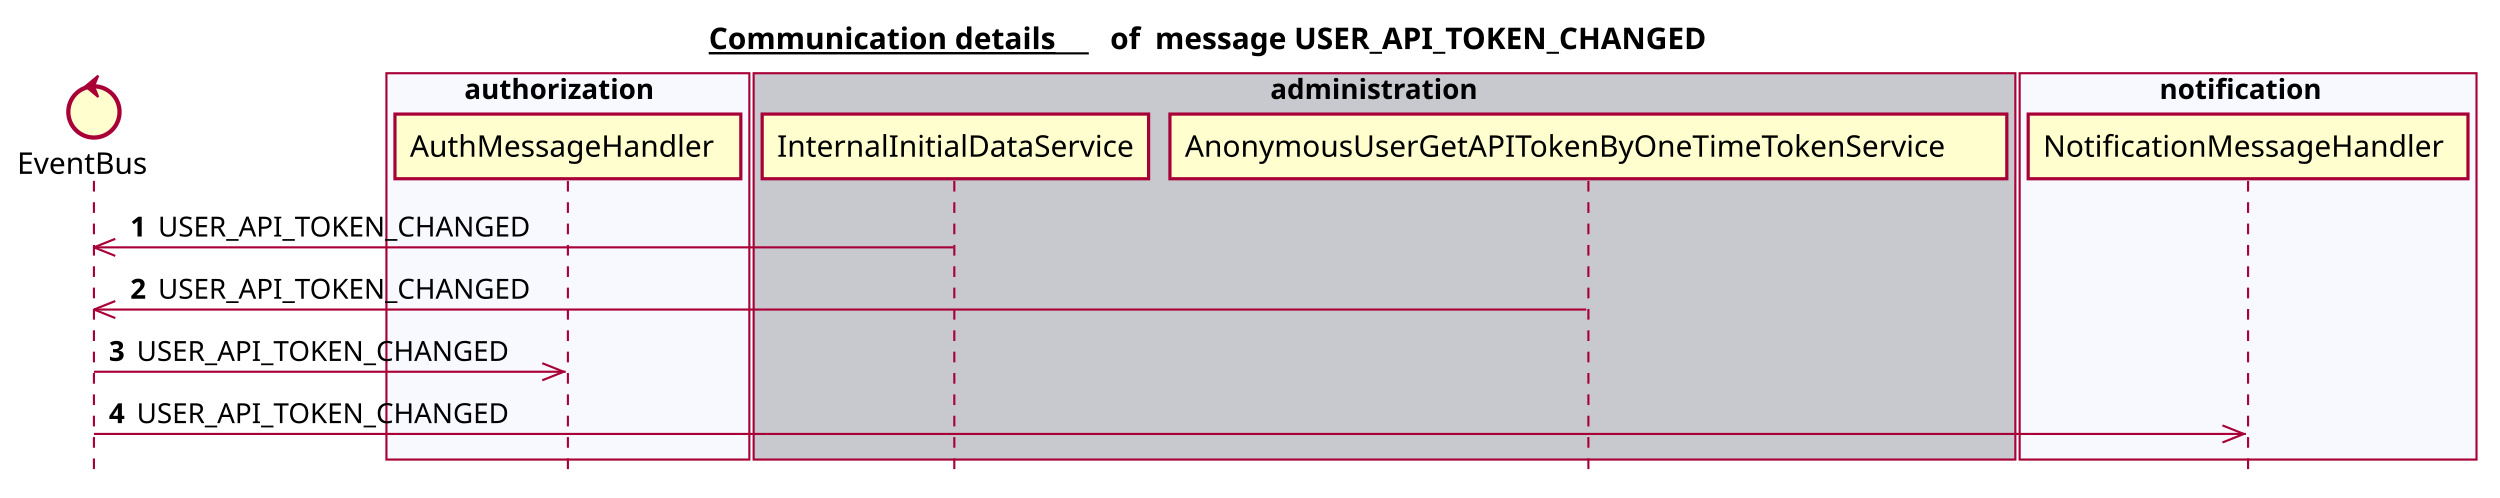
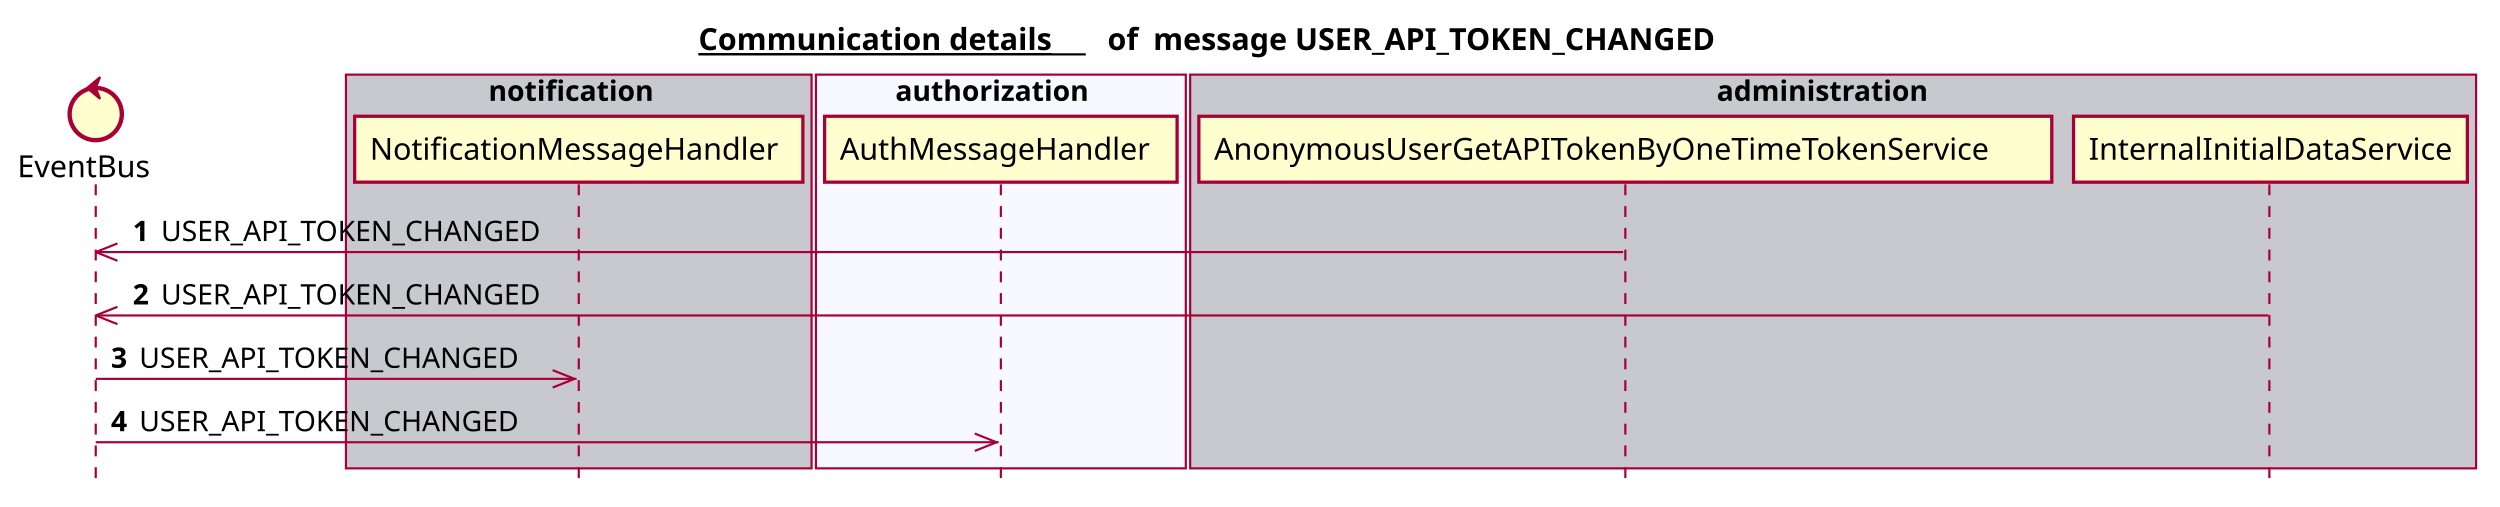
- <svg xmlns="http://www.w3.org/2000/svg" contentScriptType="application/ecmascript" contentStyleType="text/css" height="233px" preserveAspectRatio="none" style="width:1171px;height:233px;" version="1.1" viewBox="0 0 1171 233" width="1171px" zoomAndPan="magnify">
+ <svg xmlns="http://www.w3.org/2000/svg" contentScriptType="application/ecmascript" contentStyleType="text/css" height="233px" preserveAspectRatio="none" style="width:1149px;height:233px;" version="1.1" viewBox="0 0 1149 233" width="1149px" zoomAndPan="magnify">
  <defs />
  <g>
-     <text fill="#000000" font-family="sans-serif" font-size="14" font-weight="bold" lengthAdjust="spacingAndGlyphs" text-decoration="underline" textLength="178" x="332" y="22.995">Communication details</text>
-     <line style="stroke: #000000; stroke-width: 1.0;" x1="332" x2="510" y1="24.995" y2="24.995" />
-     <text fill="#000000" font-family="sans-serif" font-size="14" font-weight="bold" lengthAdjust="spacingAndGlyphs" textLength="16" x="520" y="22.995">of</text>
-     <text fill="#000000" font-family="sans-serif" font-size="14" font-weight="bold" lengthAdjust="spacingAndGlyphs" textLength="291" x="541" y="22.995">message USER_API_TOKEN_CHANGED</text>
-     <rect fill="#F8F8FF" height="180.961" style="stroke: #A80036; stroke-width: 1.0;" width="170" x="181" y="34.297" />
-     <text fill="#000000" font-family="sans-serif" font-size="13" font-weight="bold" lengthAdjust="spacingAndGlyphs" textLength="97" x="217.5" y="46.364">authorization</text>
-     <rect fill="#C8C8CF" height="180.961" style="stroke: #A80036; stroke-width: 1.0;" width="591" x="353" y="34.297" />
-     <text fill="#000000" font-family="sans-serif" font-size="13" font-weight="bold" lengthAdjust="spacingAndGlyphs" textLength="107" x="595" y="46.364">administration</text>
-     <rect fill="#F8F8FF" height="180.961" style="stroke: #A80036; stroke-width: 1.0;" width="214" x="946" y="34.297" />
-     <text fill="#000000" font-family="sans-serif" font-size="13" font-weight="bold" lengthAdjust="spacingAndGlyphs" textLength="83" x="1011.5" y="46.364">notification</text>
+     <text fill="#000000" font-family="sans-serif" font-size="14" font-weight="bold" lengthAdjust="spacingAndGlyphs" text-decoration="underline" textLength="178" x="321" y="22.995">Communication details</text>
+     <line style="stroke: #000000; stroke-width: 1.0;" x1="321" x2="499" y1="24.995" y2="24.995" />
+     <text fill="#000000" font-family="sans-serif" font-size="14" font-weight="bold" lengthAdjust="spacingAndGlyphs" textLength="16" x="509" y="22.995">of</text>
+     <text fill="#000000" font-family="sans-serif" font-size="14" font-weight="bold" lengthAdjust="spacingAndGlyphs" textLength="291" x="530" y="22.995">message USER_API_TOKEN_CHANGED</text>
+     <rect fill="#C8C8CF" height="180.961" style="stroke: #A80036; stroke-width: 1.0;" width="214" x="159" y="34.297" />
+     <text fill="#000000" font-family="sans-serif" font-size="13" font-weight="bold" lengthAdjust="spacingAndGlyphs" textLength="83" x="224.5" y="46.364">notification</text>
+     <rect fill="#F8F8FF" height="180.961" style="stroke: #A80036; stroke-width: 1.0;" width="170" x="375" y="34.297" />
+     <text fill="#000000" font-family="sans-serif" font-size="13" font-weight="bold" lengthAdjust="spacingAndGlyphs" textLength="97" x="411.5" y="46.364">authorization</text>
+     <rect fill="#C8C8CF" height="180.961" style="stroke: #A80036; stroke-width: 1.0;" width="591" x="547" y="34.297" />
+     <text fill="#000000" font-family="sans-serif" font-size="13" font-weight="bold" lengthAdjust="spacingAndGlyphs" textLength="107" x="789" y="46.364">administration</text>
    <line style="stroke: #A80036; stroke-width: 1.0; stroke-dasharray: 5.0,5.0;" x1="44" x2="44" y1="84.727" y2="221.258" />
    <line style="stroke: #A80036; stroke-width: 1.0; stroke-dasharray: 5.0,5.0;" x1="266" x2="266" y1="84.727" y2="221.258" />
-     <line style="stroke: #A80036; stroke-width: 1.0; stroke-dasharray: 5.0,5.0;" x1="447" x2="447" y1="84.727" y2="221.258" />
-     <line style="stroke: #A80036; stroke-width: 1.0; stroke-dasharray: 5.0,5.0;" x1="744" x2="744" y1="84.727" y2="221.258" />
-     <line style="stroke: #A80036; stroke-width: 1.0; stroke-dasharray: 5.0,5.0;" x1="1053" x2="1053" y1="84.727" y2="221.258" />
+     <line style="stroke: #A80036; stroke-width: 1.0; stroke-dasharray: 5.0,5.0;" x1="460" x2="460" y1="84.727" y2="221.258" />
+     <line style="stroke: #A80036; stroke-width: 1.0; stroke-dasharray: 5.0,5.0;" x1="747" x2="747" y1="84.727" y2="221.258" />
+     <line style="stroke: #A80036; stroke-width: 1.0; stroke-dasharray: 5.0,5.0;" x1="1043" x2="1043" y1="84.727" y2="221.258" />
    <text fill="#000000" font-family="sans-serif" font-size="14" lengthAdjust="spacingAndGlyphs" textLength="66" x="8" y="81.425">EventBus</text>
    <ellipse cx="44" cy="52.43" fill="#FEFECE" rx="12" ry="12" style="stroke: #A80036; stroke-width: 2.0;" />
    <polygon fill="#A80036" points="40,40.43,46,35.43,44,40.43,46,45.43,40,40.43" style="stroke: #A80036; stroke-width: 1.0;" />
-     <rect fill="#FEFECE" height="30.297" style="stroke: #A80036; stroke-width: 1.5;" width="162" x="185" y="53.43" />
-     <text fill="#000000" font-family="sans-serif" font-size="14" lengthAdjust="spacingAndGlyphs" textLength="148" x="192" y="73.425">AuthMessageHandler</text>
-     <rect fill="#FEFECE" height="30.297" style="stroke: #A80036; stroke-width: 1.5;" width="181" x="357" y="53.43" />
-     <text fill="#000000" font-family="sans-serif" font-size="14" lengthAdjust="spacingAndGlyphs" textLength="167" x="364" y="73.425">InternalInitialDataService</text>
-     <rect fill="#FEFECE" height="30.297" style="stroke: #A80036; stroke-width: 1.5;" width="392" x="548" y="53.43" />
-     <text fill="#000000" font-family="sans-serif" font-size="14" lengthAdjust="spacingAndGlyphs" textLength="378" x="555" y="73.425">AnonymousUserGetAPITokenByOneTimeTokenService</text>
-     <rect fill="#FEFECE" height="30.297" style="stroke: #A80036; stroke-width: 1.5;" width="206" x="950" y="53.43" />
-     <text fill="#000000" font-family="sans-serif" font-size="14" lengthAdjust="spacingAndGlyphs" textLength="192" x="957" y="73.425">NotificationMessageHandler</text>
+     <rect fill="#FEFECE" height="30.297" style="stroke: #A80036; stroke-width: 1.5;" width="206" x="163" y="53.43" />
+     <text fill="#000000" font-family="sans-serif" font-size="14" lengthAdjust="spacingAndGlyphs" textLength="192" x="170" y="73.425">NotificationMessageHandler</text>
+     <rect fill="#FEFECE" height="30.297" style="stroke: #A80036; stroke-width: 1.5;" width="162" x="379" y="53.43" />
+     <text fill="#000000" font-family="sans-serif" font-size="14" lengthAdjust="spacingAndGlyphs" textLength="148" x="386" y="73.425">AuthMessageHandler</text>
+     <rect fill="#FEFECE" height="30.297" style="stroke: #A80036; stroke-width: 1.5;" width="392" x="551" y="53.43" />
+     <text fill="#000000" font-family="sans-serif" font-size="14" lengthAdjust="spacingAndGlyphs" textLength="378" x="558" y="73.425">AnonymousUserGetAPITokenByOneTimeTokenService</text>
+     <rect fill="#FEFECE" height="30.297" style="stroke: #A80036; stroke-width: 1.5;" width="181" x="953" y="53.43" />
+     <text fill="#000000" font-family="sans-serif" font-size="14" lengthAdjust="spacingAndGlyphs" textLength="167" x="960" y="73.425">InternalInitialDataService</text>
    <line style="stroke: #A80036; stroke-width: 1.0;" x1="44" x2="54" y1="115.859" y2="111.859" />
    <line style="stroke: #A80036; stroke-width: 1.0;" x1="44" x2="54" y1="115.859" y2="119.859" />
-     <line style="stroke: #A80036; stroke-width: 1.0;" x1="44" x2="446.5" y1="115.859" y2="115.859" />
+     <line style="stroke: #A80036; stroke-width: 1.0;" x1="44" x2="746" y1="115.859" y2="115.859" />
    <text fill="#000000" font-family="sans-serif" font-size="13" font-weight="bold" lengthAdjust="spacingAndGlyphs" textLength="9" x="61" y="110.793">1</text>
    <text fill="#000000" font-family="sans-serif" font-size="13" lengthAdjust="spacingAndGlyphs" textLength="185" x="74" y="110.793">USER_API_TOKEN_CHANGED</text>
    <line style="stroke: #A80036; stroke-width: 1.0;" x1="44" x2="54" y1="144.992" y2="140.992" />
    <line style="stroke: #A80036; stroke-width: 1.0;" x1="44" x2="54" y1="144.992" y2="148.992" />
-     <line style="stroke: #A80036; stroke-width: 1.0;" x1="44" x2="743" y1="144.992" y2="144.992" />
+     <line style="stroke: #A80036; stroke-width: 1.0;" x1="44" x2="1042.5" y1="144.992" y2="144.992" />
    <text fill="#000000" font-family="sans-serif" font-size="13" font-weight="bold" lengthAdjust="spacingAndGlyphs" textLength="9" x="61" y="139.926">2</text>
    <text fill="#000000" font-family="sans-serif" font-size="13" lengthAdjust="spacingAndGlyphs" textLength="185" x="74" y="139.926">USER_API_TOKEN_CHANGED</text>
    <line style="stroke: #A80036; stroke-width: 1.0;" x1="264" x2="254" y1="174.125" y2="170.125" />
    <line style="stroke: #A80036; stroke-width: 1.0;" x1="264" x2="254" y1="174.125" y2="178.125" />
    <line style="stroke: #A80036; stroke-width: 1.0;" x1="44" x2="265" y1="174.125" y2="174.125" />
    <text fill="#000000" font-family="sans-serif" font-size="13" font-weight="bold" lengthAdjust="spacingAndGlyphs" textLength="9" x="51" y="169.059">3</text>
    <text fill="#000000" font-family="sans-serif" font-size="13" lengthAdjust="spacingAndGlyphs" textLength="185" x="64" y="169.059">USER_API_TOKEN_CHANGED</text>
-     <line style="stroke: #A80036; stroke-width: 1.0;" x1="1051" x2="1041" y1="203.258" y2="199.258" />
-     <line style="stroke: #A80036; stroke-width: 1.0;" x1="1051" x2="1041" y1="203.258" y2="207.258" />
-     <line style="stroke: #A80036; stroke-width: 1.0;" x1="44" x2="1052" y1="203.258" y2="203.258" />
+     <line style="stroke: #A80036; stroke-width: 1.0;" x1="458" x2="448" y1="203.258" y2="199.258" />
+     <line style="stroke: #A80036; stroke-width: 1.0;" x1="458" x2="448" y1="203.258" y2="207.258" />
+     <line style="stroke: #A80036; stroke-width: 1.0;" x1="44" x2="459" y1="203.258" y2="203.258" />
    <text fill="#000000" font-family="sans-serif" font-size="13" font-weight="bold" lengthAdjust="spacingAndGlyphs" textLength="9" x="51" y="198.192">4</text>
    <text fill="#000000" font-family="sans-serif" font-size="13" lengthAdjust="spacingAndGlyphs" textLength="185" x="64" y="198.192">USER_API_TOKEN_CHANGED</text>
  </g>
</svg>
